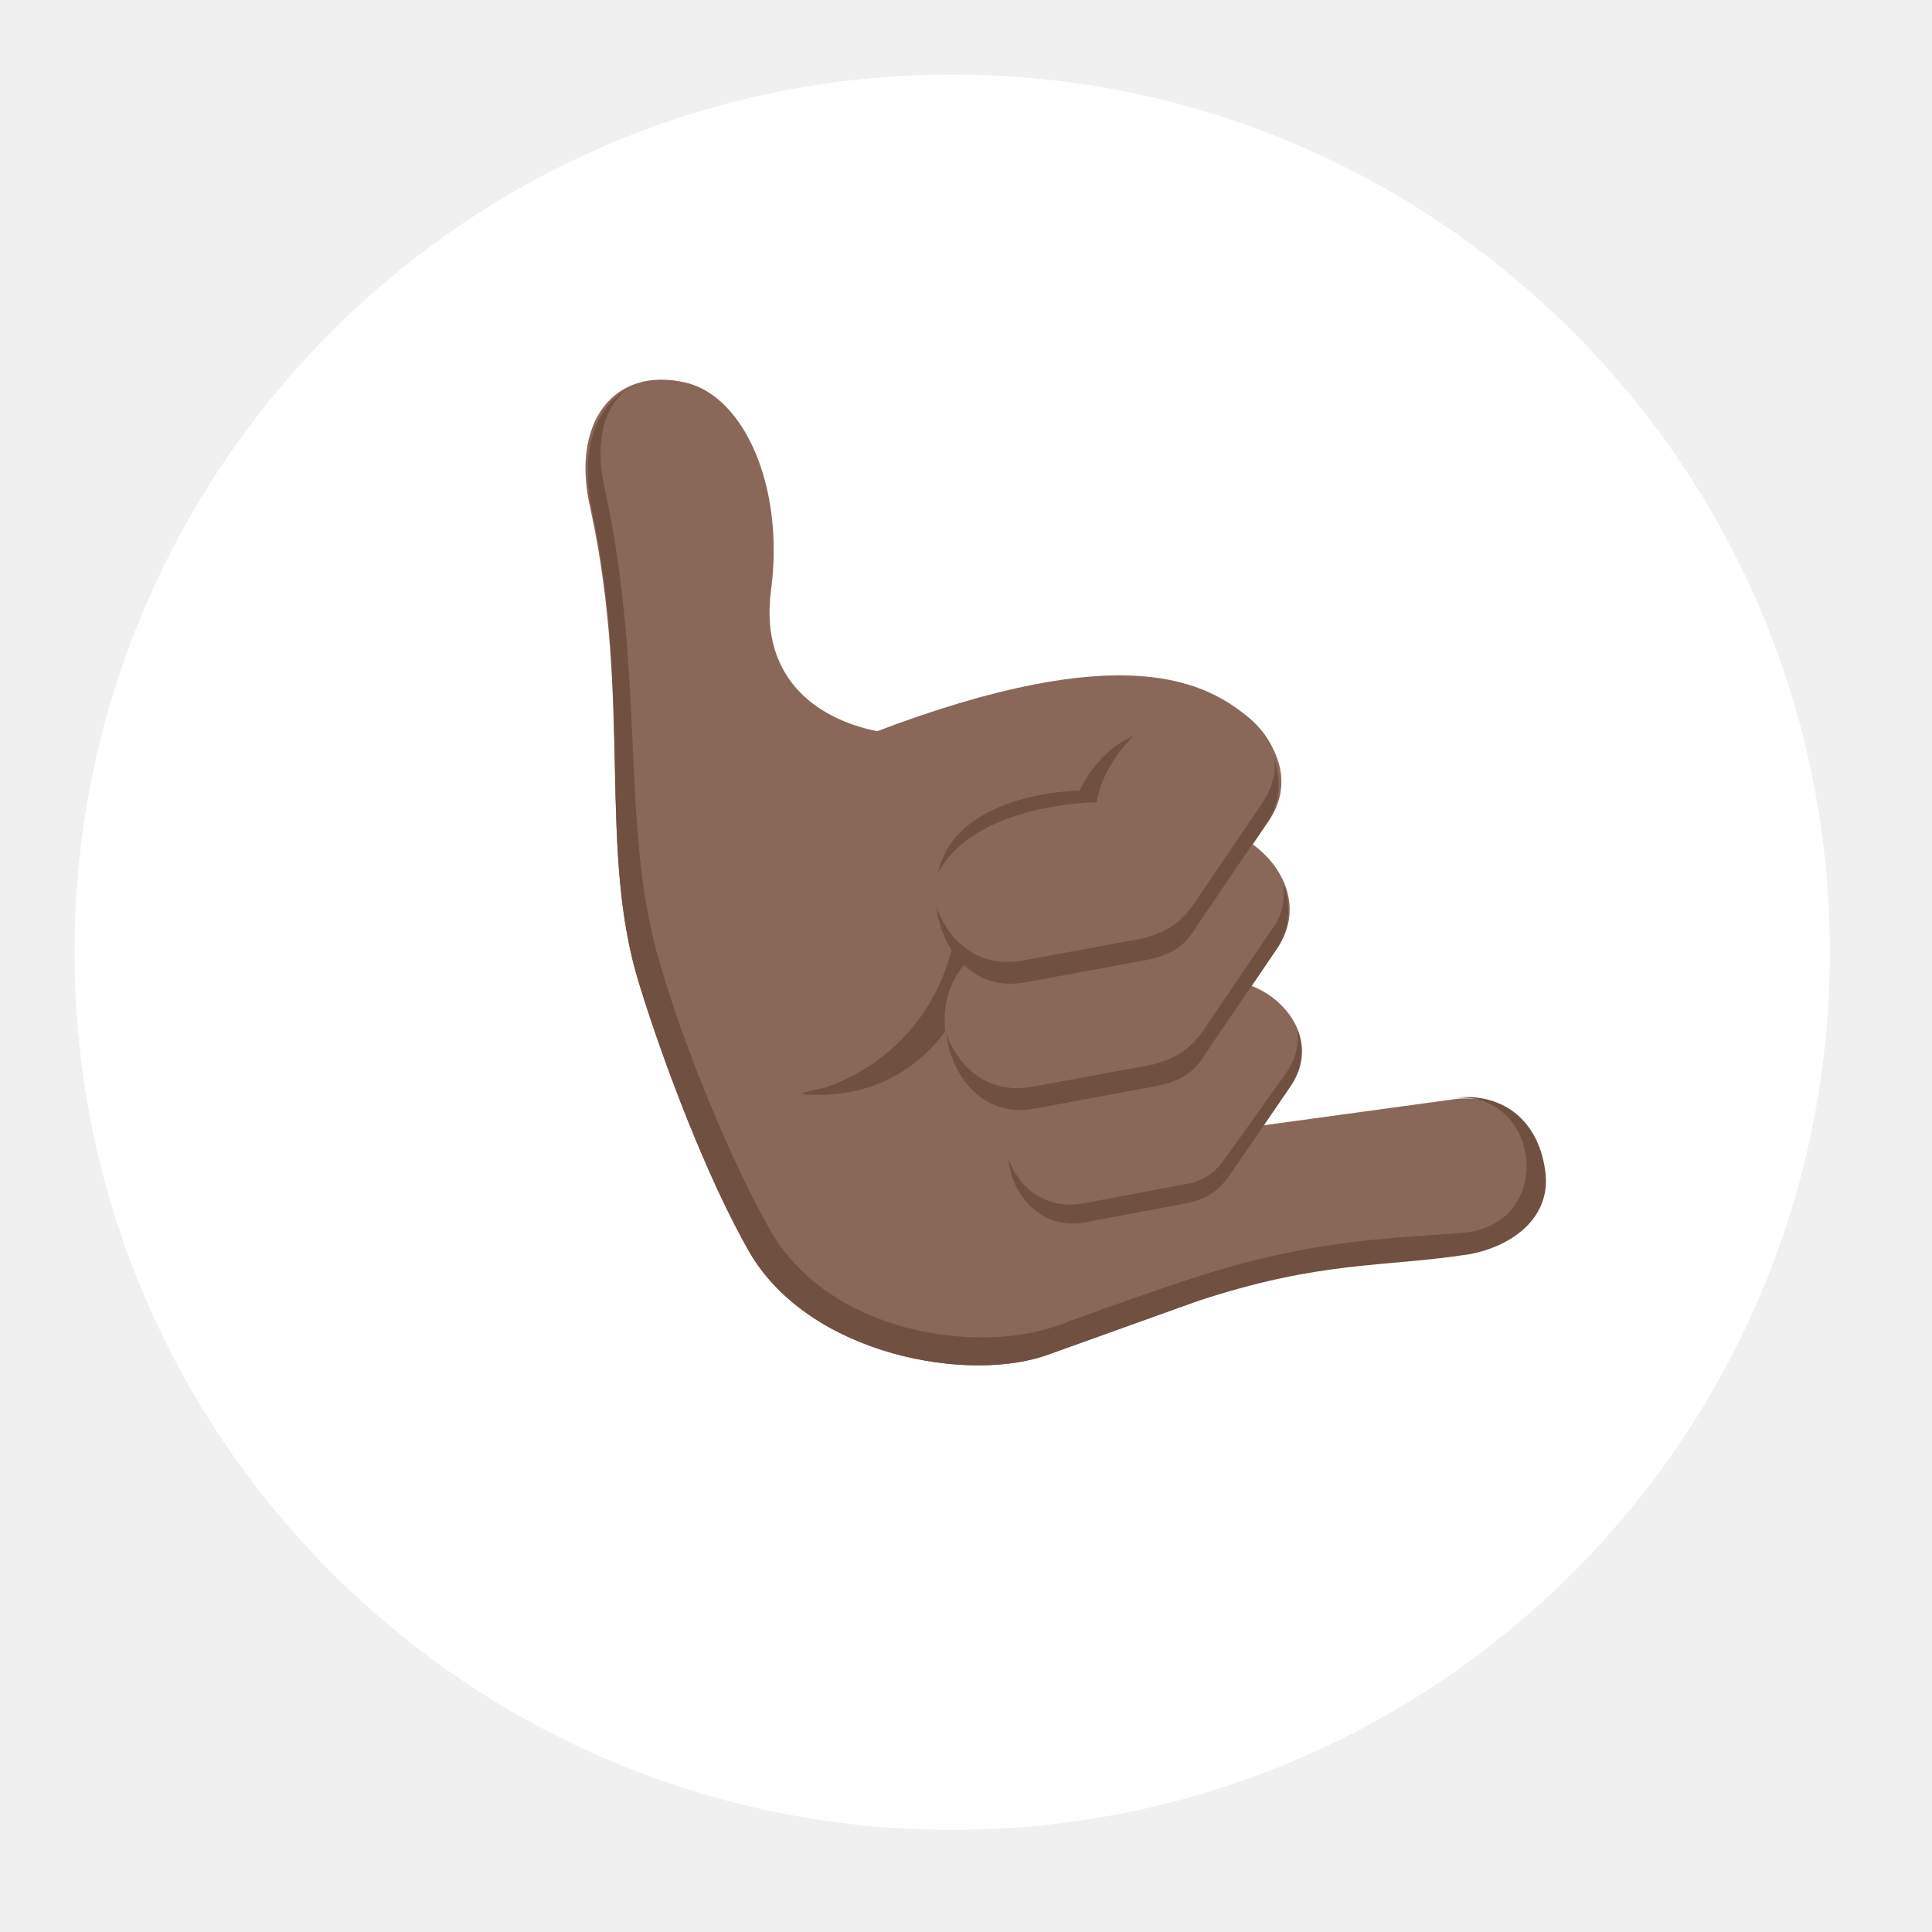
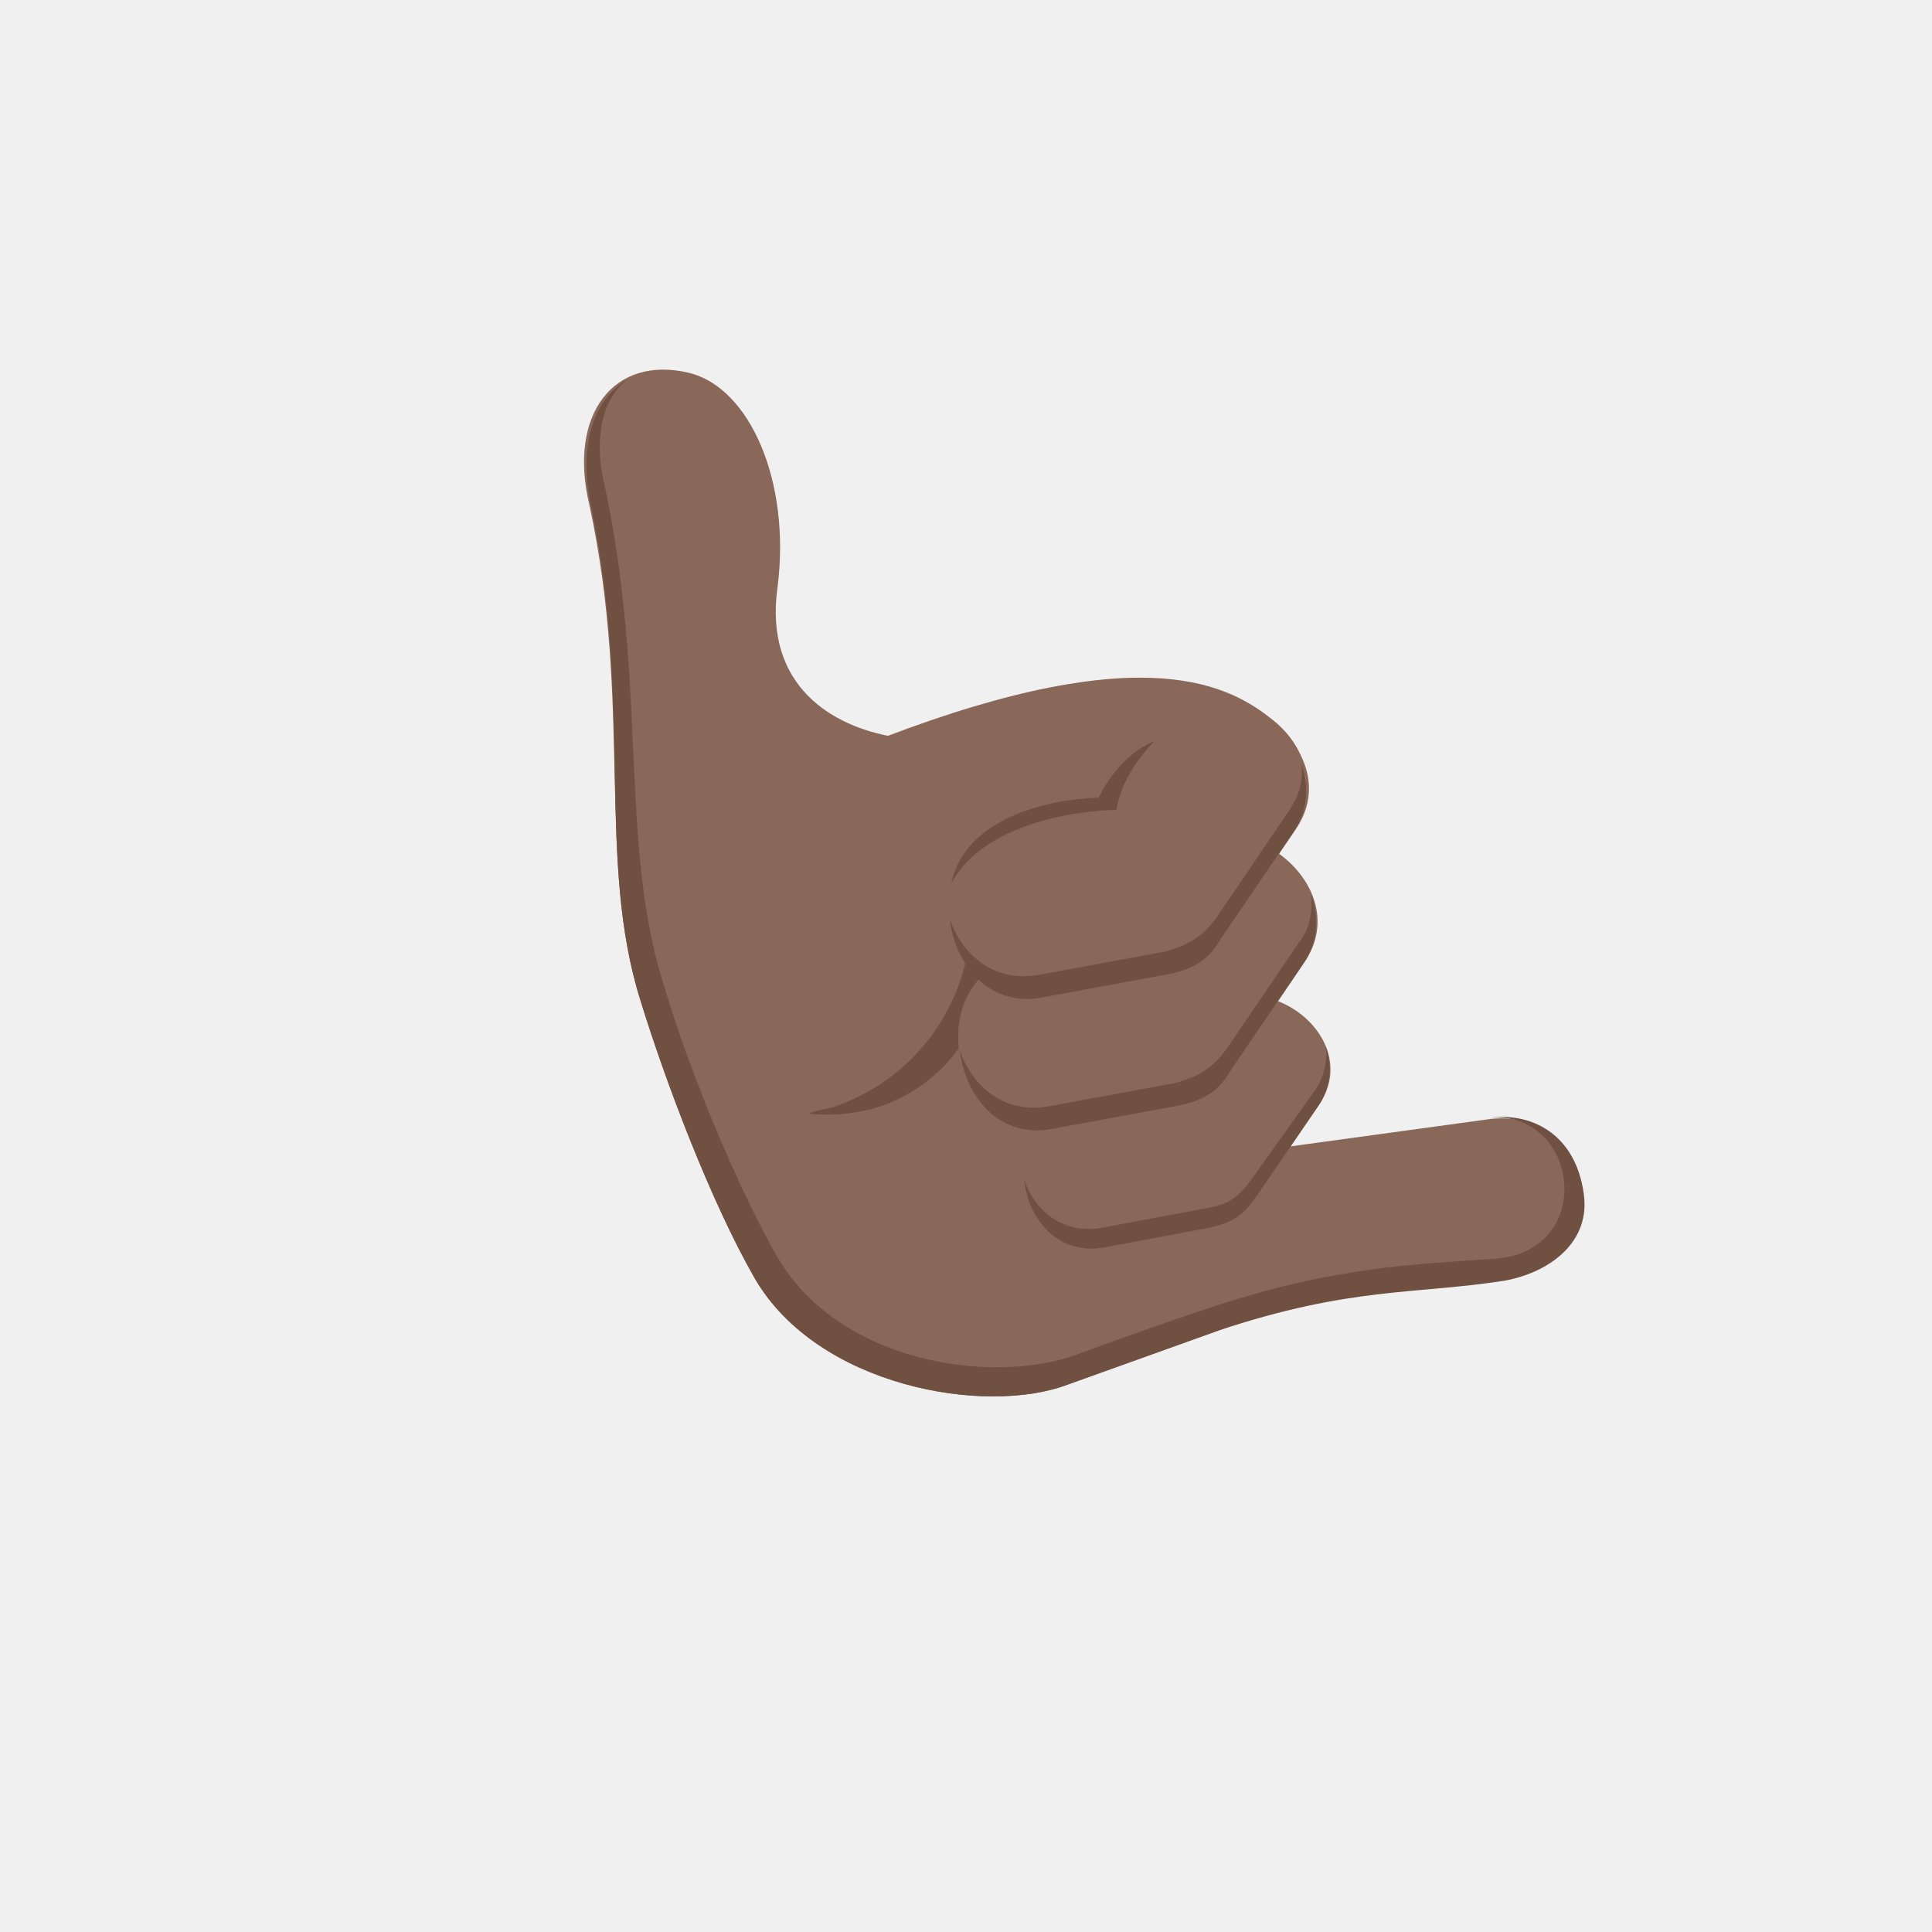
- <svg xmlns="http://www.w3.org/2000/svg" width="25" height="25" viewBox="0 0 25 25" fill="none">
-   <circle cx="12.321" cy="12.321" r="11.357" fill="white" />
+ <svg xmlns="http://www.w3.org/2000/svg" width="24" height="24" viewBox="0 0 24 24" fill="none">
  <g clip-path="url(#clip0_21_179)">
-     <path d="M14.819 8.927C14.819 8.927 12.023 9.57 11.409 9.472C10.681 9.347 9.806 8.857 9.98 7.614C10.148 6.295 9.63 5.132 8.877 4.952C7.951 4.731 7.373 5.462 7.642 6.591C8.183 9.094 7.727 11.005 8.277 12.751C8.595 13.782 9.159 15.263 9.695 16.198C10.475 17.547 12.566 17.911 13.59 17.519L15.678 16.769L14.819 8.927Z" fill="#8A6859" />
-     <path d="M15.938 16.5C16.776 16.37 19.044 16.152 19.044 16.152C20.329 15.945 20.066 14.022 18.78 14.229L14.934 14.755C14.951 14.735 14.669 16.687 15.938 16.5Z" fill="#8A6859" />
-     <path d="M18.835 14.205C19.943 14.127 20.152 15.866 18.894 15.957C17.899 16.026 16.9 16.057 15.413 16.546C14.55 16.83 13.69 17.151 13.69 17.151C12.646 17.526 10.714 17.261 9.951 15.892C9.436 14.974 8.858 13.551 8.561 12.538C8.011 10.791 8.368 8.832 7.827 6.329C7.739 5.978 7.704 5.357 8.11 5.038C7.697 5.282 7.501 5.847 7.662 6.608C8.183 9.094 7.727 11.005 8.277 12.751C8.595 13.782 9.159 15.263 9.695 16.198C10.475 17.547 12.566 17.911 13.59 17.519L15.476 16.843C17.111 16.303 17.894 16.404 19.013 16.23C19.589 16.123 20.084 15.739 19.994 15.143C19.894 14.433 19.377 14.139 18.835 14.205Z" fill="#705041" />
-     <path d="M11.297 9.482C14.569 8.231 15.624 8.838 16.175 9.299C17.157 10.158 16.031 11.542 14.97 11.068L13.664 10.181C12.558 9.428 10.072 9.949 11.297 9.482Z" fill="#8A6859" />
-     <path d="M10.68 14.071C11.945 13.639 12.641 12.312 12.301 11.019C12.389 11.162 12.477 11.306 12.511 11.473C12.869 12.537 12.327 13.681 11.283 14.056C10.989 14.157 10.652 14.187 10.366 14.155C10.475 14.108 10.587 14.098 10.68 14.071Z" fill="#705041" />
-     <path d="M15.181 13.052L14.627 13.838L13.696 13.995C12.581 14.206 12.947 16.007 14.045 15.816L15.364 15.568C15.624 15.508 15.767 15.419 15.918 15.198L16.688 14.072C17.345 13.165 15.818 12.127 15.181 13.052Z" fill="#8A6859" />
-     <path d="M16.668 13.848L15.878 14.956C15.71 15.198 15.566 15.286 15.324 15.326L14.005 15.574C13.521 15.654 13.174 15.364 13.045 14.978C13.088 15.466 13.469 15.923 14.045 15.816L15.364 15.568C15.624 15.508 15.767 15.419 15.918 15.198L16.688 14.072C16.856 13.831 16.87 13.565 16.793 13.326C16.809 13.514 16.768 13.688 16.668 13.848Z" fill="#705041" />
-     <path d="M14.727 11.108L14.108 12.013L13.01 12.204C11.727 12.448 12.12 14.549 13.422 14.321L14.984 14.033C15.281 13.969 15.462 13.878 15.626 13.599L16.513 12.293C17.252 11.245 15.463 10.023 14.727 11.108Z" fill="#8A6859" />
-     <path d="M16.452 12.034L15.566 13.34C15.381 13.601 15.2 13.693 14.924 13.774L13.362 14.062C12.786 14.169 12.395 13.807 12.243 13.367C12.312 13.947 12.737 14.476 13.405 14.342L14.967 14.053C15.264 13.99 15.445 13.898 15.609 13.619L16.496 12.313C16.698 12.031 16.709 11.728 16.608 11.434C16.627 11.659 16.589 11.87 16.452 12.034Z" fill="#705041" />
-     <path d="M14.62 9.455L14 10.36L12.902 10.55C11.62 10.795 12.012 12.896 13.315 12.668L14.877 12.38C15.174 12.316 15.354 12.225 15.519 11.946L16.406 10.64C17.145 9.592 15.356 8.37 14.62 9.455Z" fill="#8A6859" />
-     <path d="M14.191 10.381C14.191 10.381 14.23 9.961 14.664 9.527C14.19 9.719 13.97 10.23 13.97 10.23C13.97 10.23 12.365 10.239 12.137 11.298C12.623 10.386 14.191 10.381 14.191 10.381Z" fill="#705041" />
-     <path d="M16.328 10.401L15.441 11.707C15.256 11.969 15.075 12.06 14.799 12.141L13.237 12.429C12.661 12.537 12.27 12.174 12.118 11.734C12.188 12.314 12.612 12.843 13.281 12.709L14.843 12.421C15.139 12.357 15.32 12.265 15.485 11.986L16.371 10.68C16.573 10.398 16.584 10.095 16.483 9.801C16.52 10.006 16.462 10.2 16.328 10.401Z" fill="#705041" />
+     <path d="M14.498 8.606C14.498 8.606 11.702 9.249 11.089 9.151C10.36 9.026 9.485 8.536 9.659 7.293C9.827 5.974 9.309 4.811 8.557 4.631C7.63 4.41 7.052 5.141 7.321 6.27C7.862 8.773 7.406 10.684 7.957 12.431C8.274 13.461 8.838 14.942 9.374 15.877C10.154 17.226 12.245 17.59 13.269 17.198L15.357 16.448L14.498 8.606Z" fill="#8A6859" />
+     <path d="M15.617 16.179C16.456 16.049 18.723 15.831 18.723 15.831C20.008 15.624 19.745 13.701 18.459 13.908L14.613 14.435C14.63 14.414 14.348 16.366 15.617 16.179Z" fill="#8A6859" />
+     <path d="M18.514 13.884C19.622 13.806 19.831 15.545 18.573 15.636C17.578 15.705 16.579 15.736 15.092 16.225C14.229 16.509 13.369 16.83 13.369 16.83C12.325 17.205 10.393 16.94 9.631 15.571C9.115 14.653 8.537 13.23 8.24 12.217C7.69 10.47 8.047 8.511 7.506 6.008C7.419 5.657 7.383 5.036 7.79 4.717C7.376 4.961 7.18 5.527 7.342 6.287C7.862 8.773 7.406 10.684 7.957 12.431C8.274 13.461 8.838 14.942 9.374 15.877C10.154 17.226 12.245 17.59 13.269 17.198L15.156 16.522C16.79 15.982 17.573 16.083 18.692 15.909C19.268 15.802 19.764 15.418 19.673 14.822C19.573 14.113 19.056 13.818 18.514 13.884Z" fill="#705041" />
+     <path d="M10.976 9.161C14.248 7.91 15.303 8.517 15.854 8.979C16.836 9.837 15.71 11.221 14.649 10.747L13.343 9.86C12.237 9.107 9.751 9.628 10.976 9.161Z" fill="#8A6859" />
+     <path d="M10.359 13.75C11.624 13.318 12.32 11.991 11.98 10.698C12.068 10.841 12.156 10.985 12.19 11.152C12.548 12.216 12.006 13.36 10.962 13.735C10.668 13.836 10.331 13.866 10.045 13.834C10.154 13.787 10.267 13.777 10.359 13.75Z" fill="#705041" />
+     <path d="M14.861 12.731L14.306 13.517L13.375 13.674C12.26 13.886 12.626 15.686 13.724 15.495L15.044 15.247C15.303 15.187 15.446 15.098 15.597 14.877L16.367 13.752C17.024 12.844 15.497 11.806 14.861 12.731Z" fill="#8A6859" />
+     <path d="M16.348 13.527L15.557 14.635C15.389 14.877 15.246 14.965 15.004 15.005L13.684 15.253C13.2 15.334 12.853 15.043 12.725 14.657C12.767 15.145 13.148 15.603 13.724 15.495L15.044 15.247C15.303 15.187 15.446 15.098 15.597 14.877L16.367 13.752C16.535 13.51 16.549 13.244 16.472 13.006C16.488 13.193 16.447 13.367 16.348 13.527Z" fill="#705041" />
+     <path d="M14.406 10.787L13.787 11.692L12.689 11.883C11.407 12.128 11.799 14.228 13.101 14.001L14.663 13.712C14.96 13.649 15.141 13.557 15.305 13.278L16.192 11.972C16.931 10.925 15.143 9.702 14.406 10.787Z" fill="#8A6859" />
+     <path d="M16.132 11.713L15.245 13.019C15.06 13.281 14.879 13.372 14.603 13.453L13.041 13.741C12.465 13.849 12.074 13.486 11.922 13.046C11.992 13.626 12.416 14.155 13.084 14.021L14.646 13.733C14.943 13.669 15.124 13.577 15.288 13.298L16.175 11.992C16.377 11.71 16.388 11.407 16.287 11.114C16.307 11.338 16.268 11.55 16.132 11.713Z" fill="#705041" />
+     <path d="M14.299 9.134L13.68 10.039L12.581 10.229C11.299 10.474 11.691 12.575 12.994 12.347L14.556 12.059C14.853 11.995 15.034 11.904 15.198 11.625L16.085 10.319C16.824 9.271 15.035 8.049 14.299 9.134Z" fill="#8A6859" />
+     <path d="M13.87 10.06C13.87 10.06 13.909 9.641 14.343 9.206C13.869 9.399 13.649 9.909 13.649 9.909C13.649 9.909 12.044 9.918 11.816 10.977C12.303 10.065 13.87 10.06 13.87 10.06Z" fill="#705041" />
+     <path d="M16.007 10.08L15.12 11.386C14.935 11.648 14.755 11.739 14.478 11.82L12.916 12.108C12.34 12.216 11.949 11.853 11.797 11.413C11.867 11.993 12.291 12.522 12.96 12.388L14.522 12.1C14.818 12.036 14.999 11.944 15.164 11.665L16.051 10.36C16.253 10.077 16.264 9.774 16.162 9.481C16.199 9.685 16.141 9.879 16.007 10.08Z" fill="#705041" />
  </g>
  <defs>
    <clipPath id="clip0_21_179">
-       <rect width="17.036" height="17.036" fill="white" transform="translate(0.320854 13.3744) rotate(-50.0175)" />
+       <rect width="17.036" height="17.036" fill="white" transform="translate(0 13.0536) rotate(-50.0175)" />
    </clipPath>
  </defs>
</svg>
